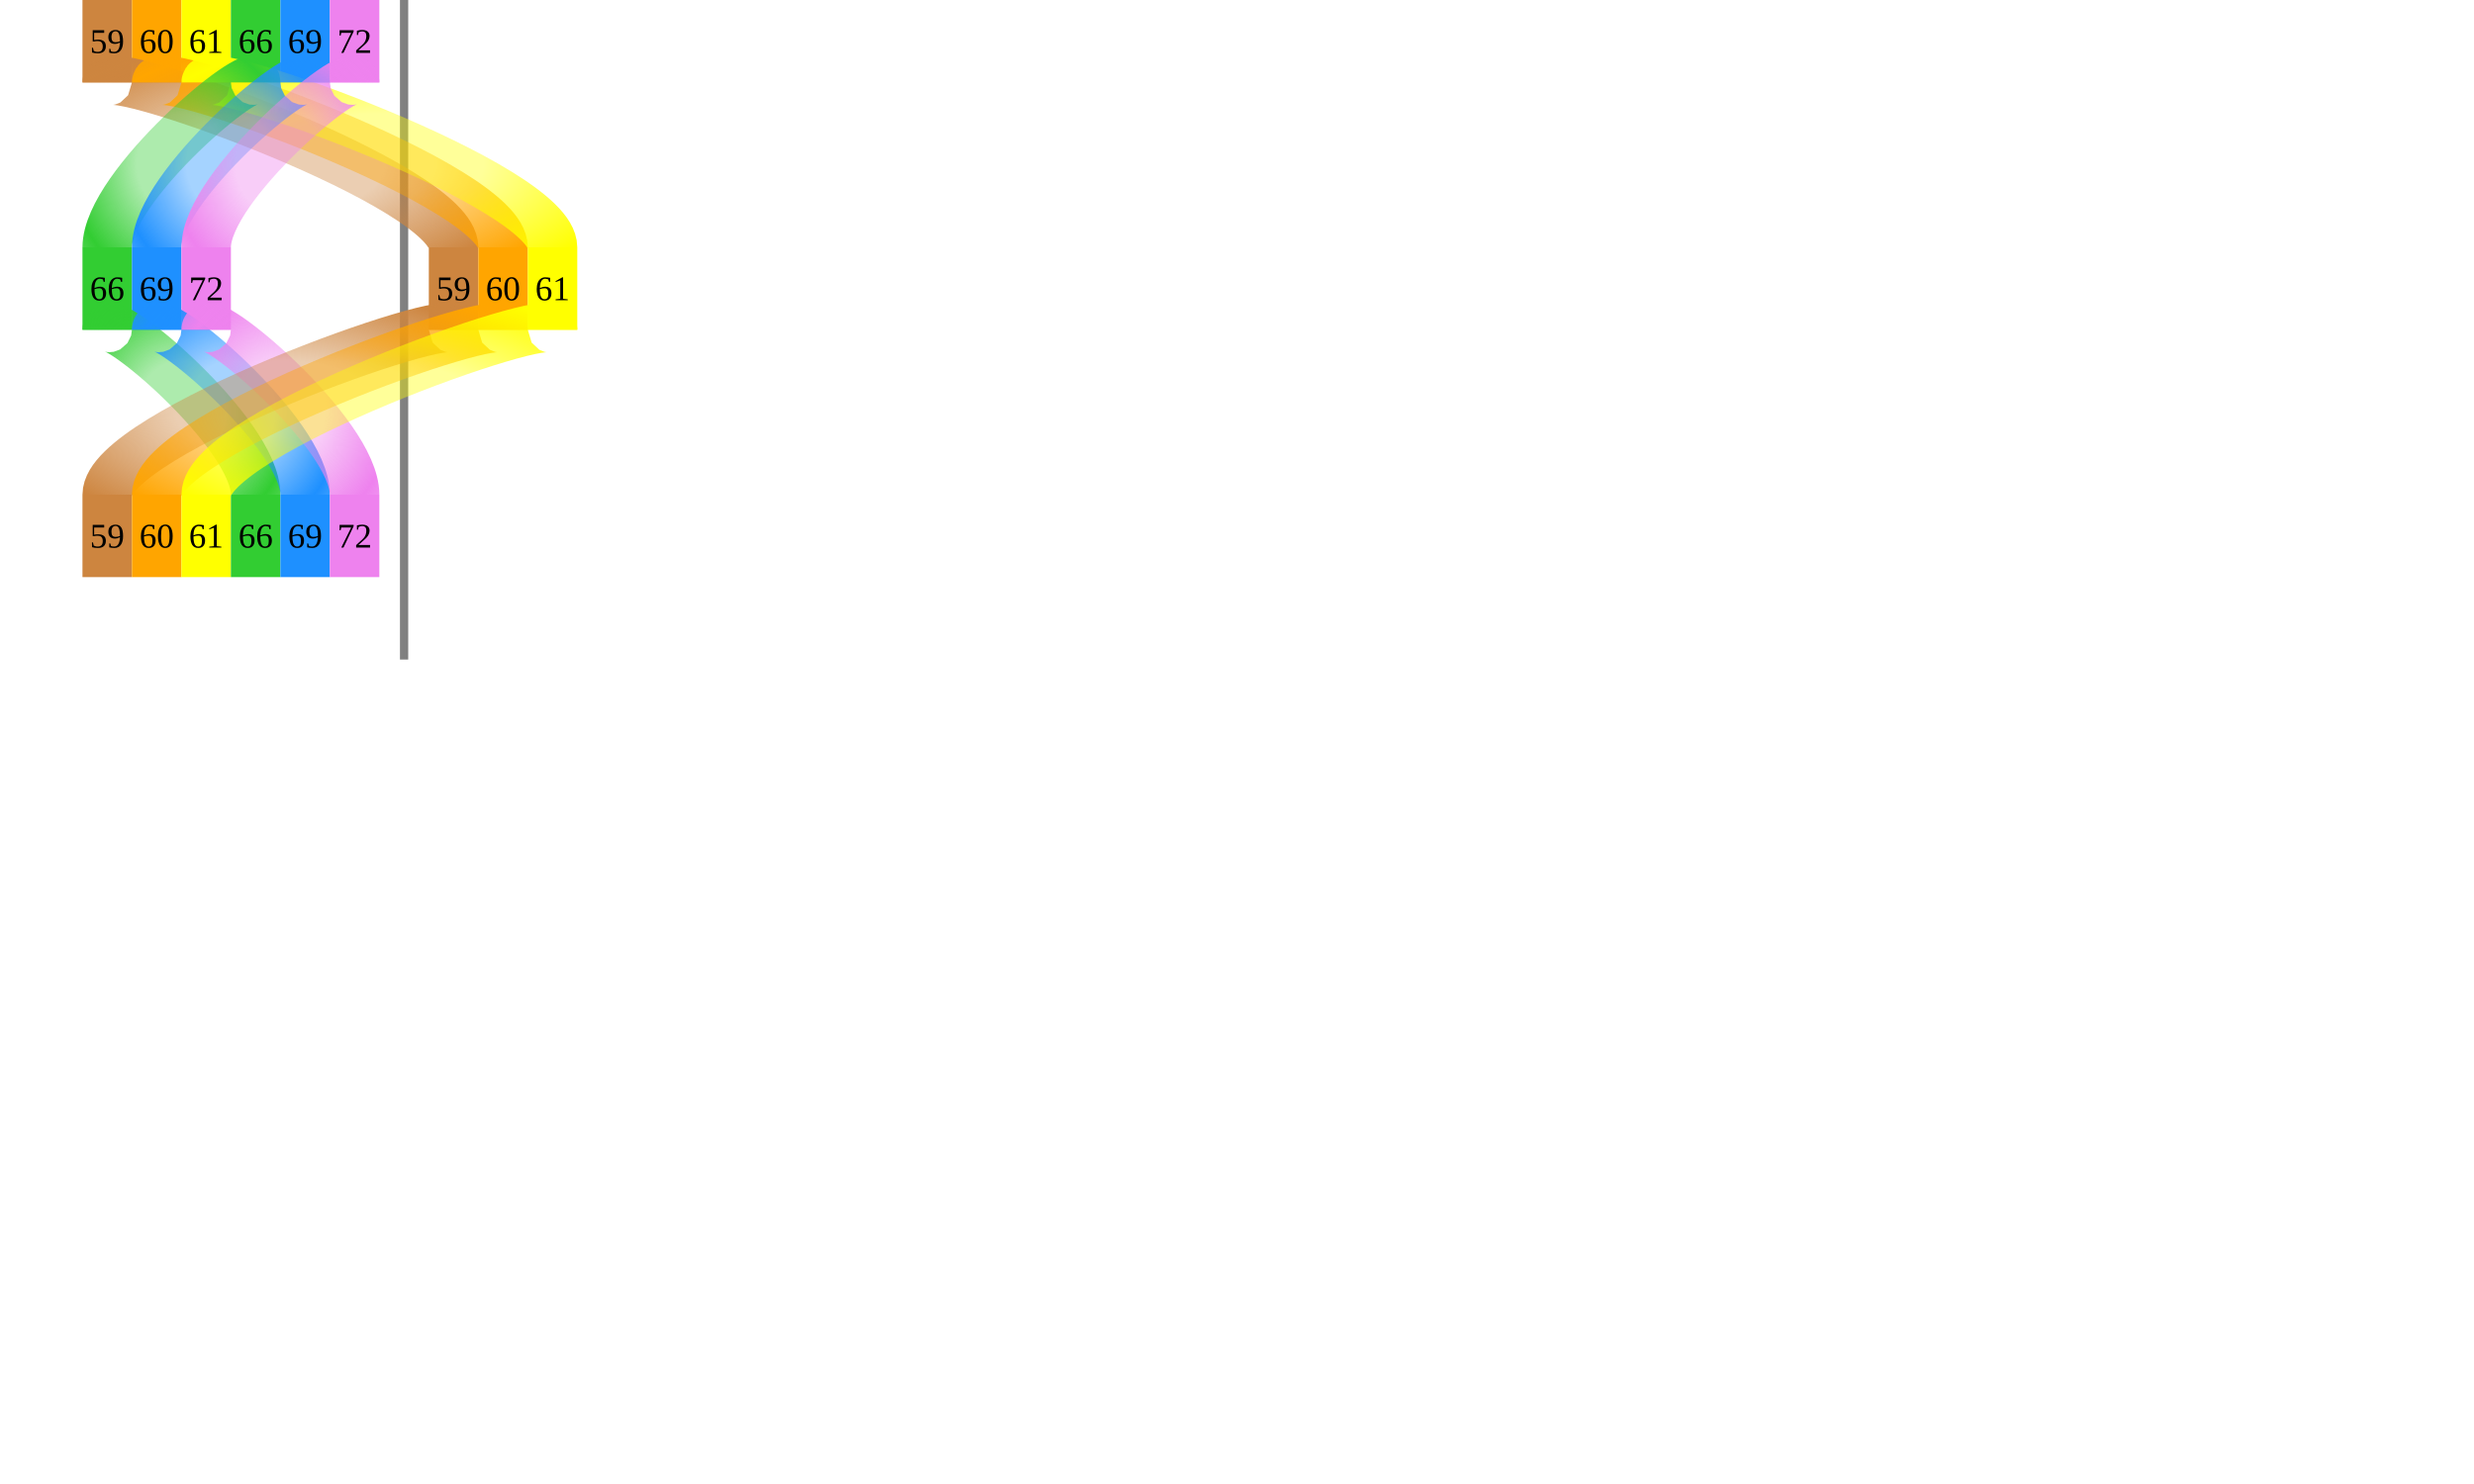
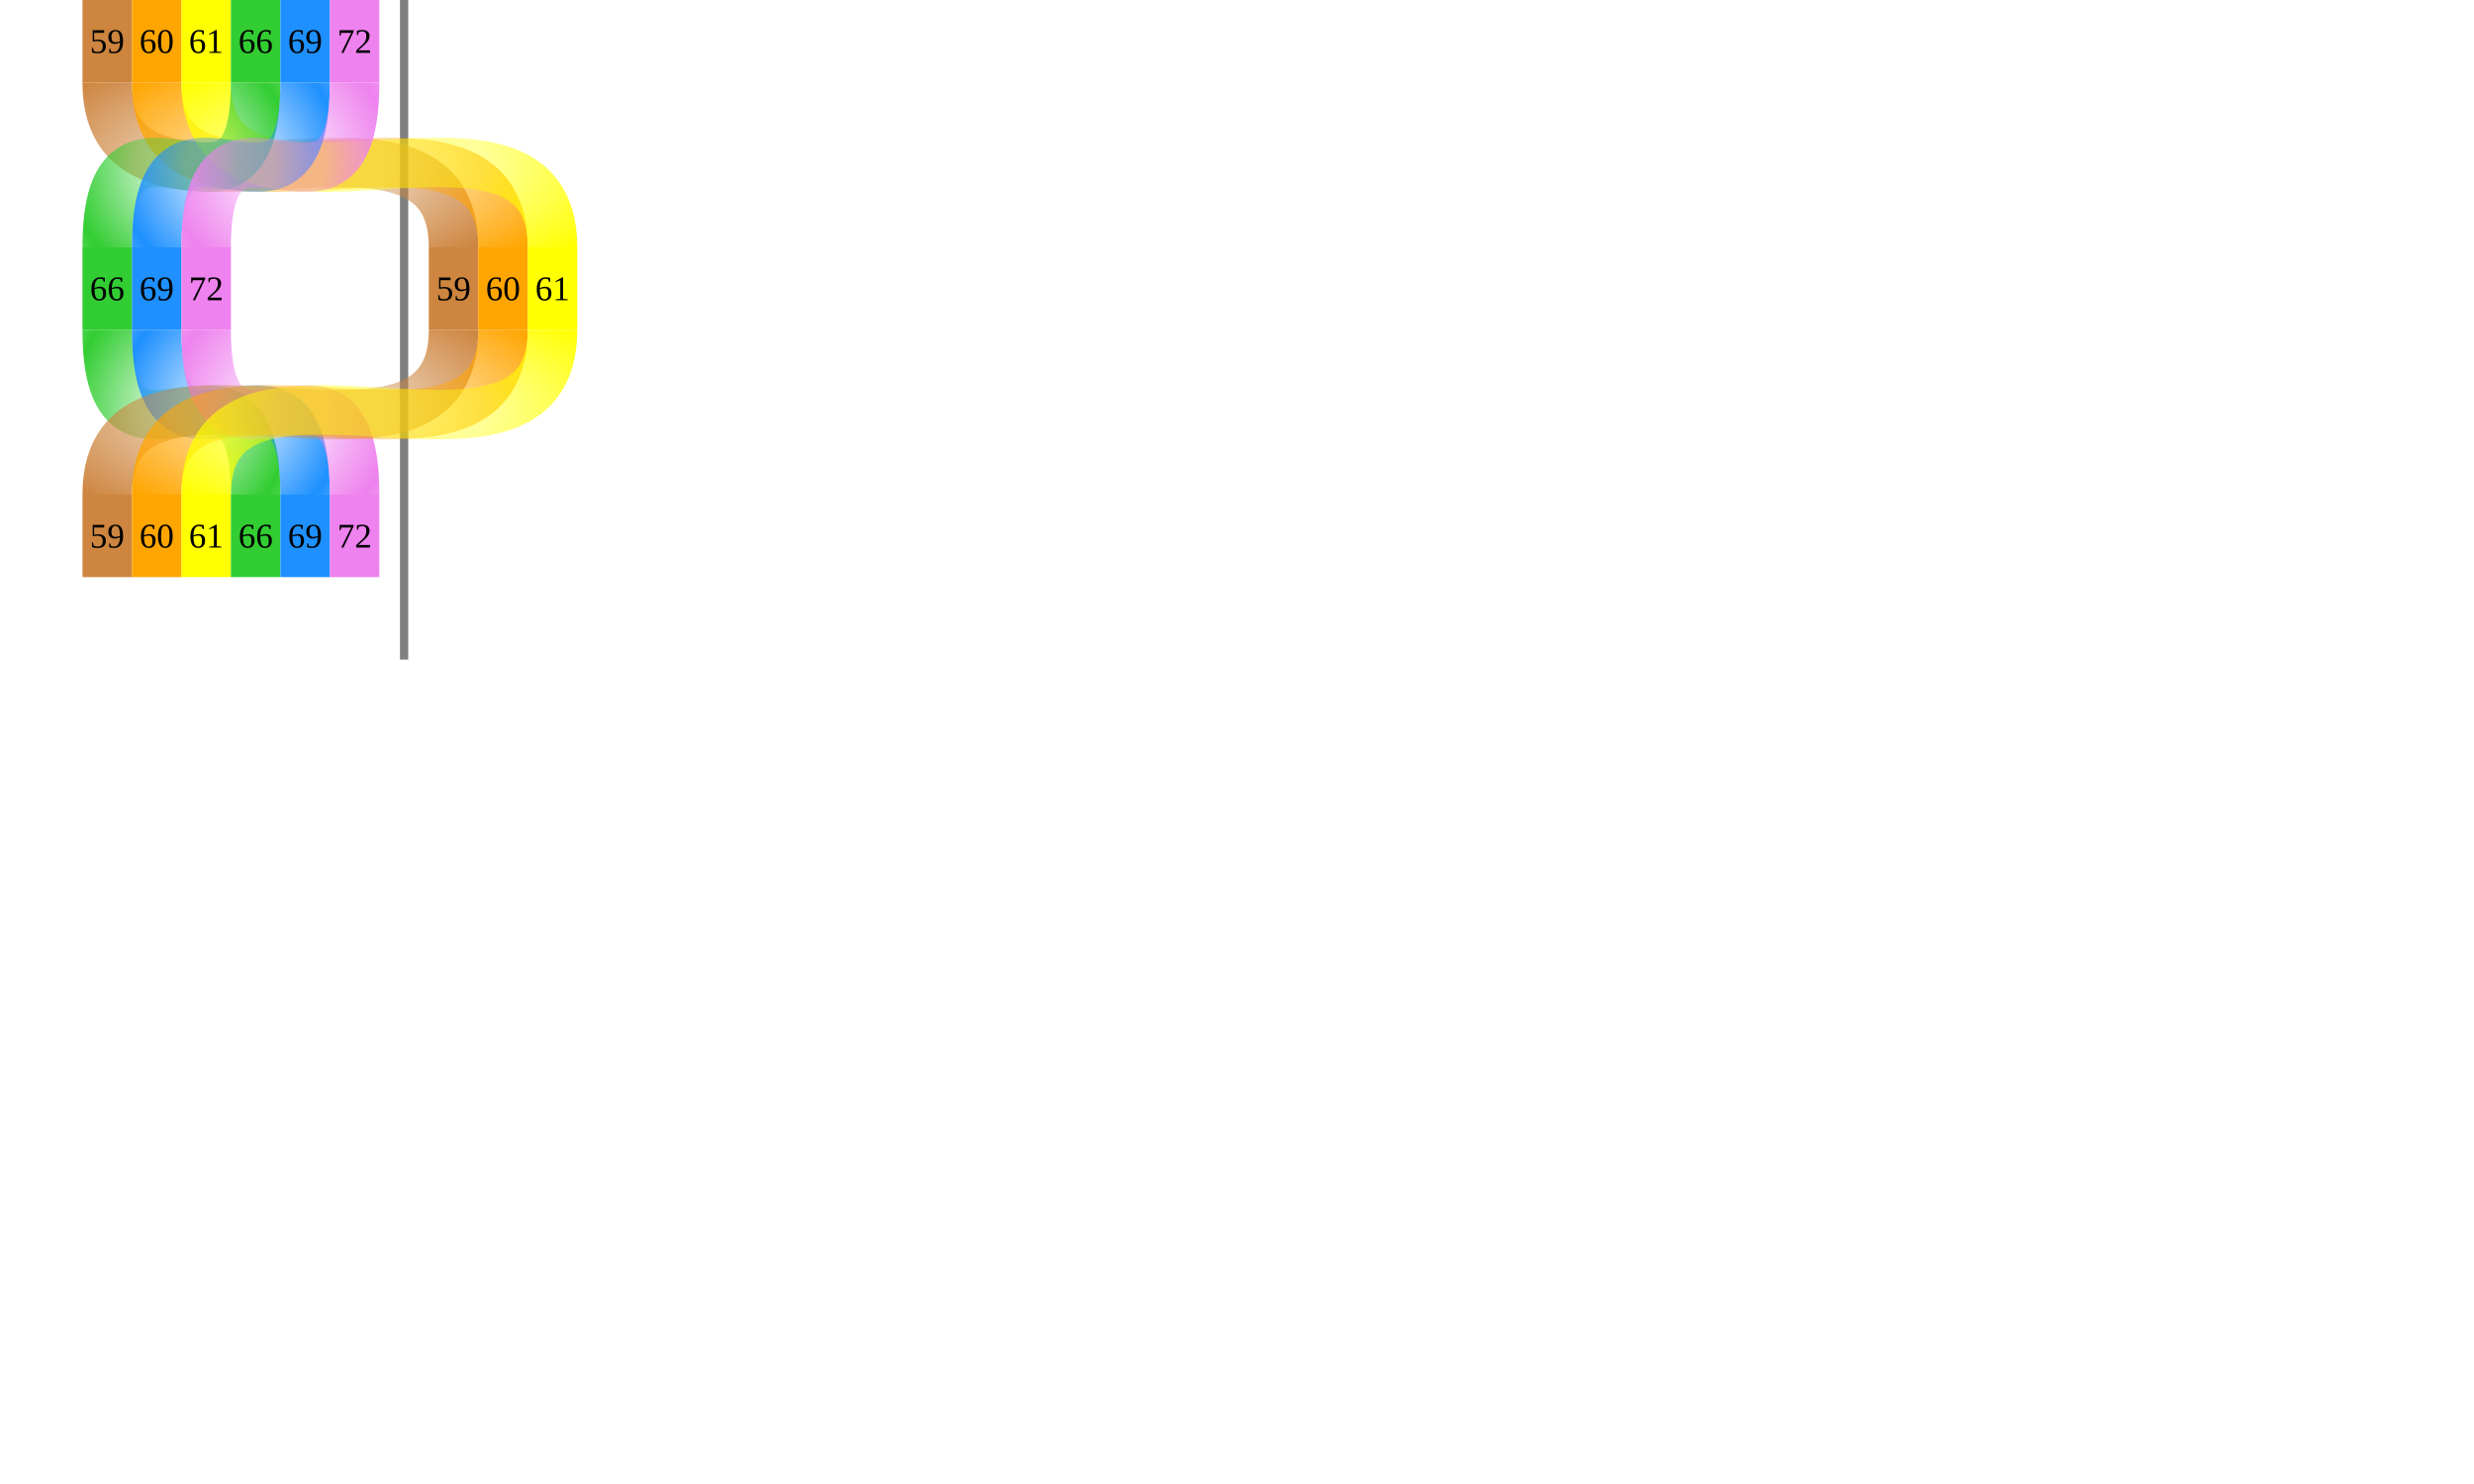
<svg xmlns="http://www.w3.org/2000/svg" viewBox="0 0 300 180">
  <g transform="translate(10)">
    <line transform="translate(0, -10.0)" x1="39.0" y1="0" x2="39.0" y2="90.0" stroke="gray" />
    <defs>
      <radialGradient id="dodgerblueGradient" cx="50%" cy="50%" r="150%">
        <stop offset="20%" stop-color="dodgerblue" stop-opacity=".4" />
        <stop offset="50%" stop-color="dodgerblue" stop-opacity="1" />
        <stop offset="80%" stop-color="dodgerblue" stop-opacity=".4" />
      </radialGradient>
      <radialGradient id="yellowGradient" cx="50%" cy="50%" r="150%">
        <stop offset="20%" stop-color="yellow" stop-opacity=".4" />
        <stop offset="50%" stop-color="yellow" stop-opacity="1" />
        <stop offset="80%" stop-color="yellow" stop-opacity=".4" />
      </radialGradient>
      <radialGradient id="violetGradient" cx="50%" cy="50%" r="150%">
        <stop offset="20%" stop-color="violet" stop-opacity=".4" />
        <stop offset="50%" stop-color="violet" stop-opacity="1" />
        <stop offset="80%" stop-color="violet" stop-opacity=".4" />
      </radialGradient>
      <radialGradient id="orangeGradient" cx="50%" cy="50%" r="150%">
        <stop offset="20%" stop-color="orange" stop-opacity=".4" />
        <stop offset="50%" stop-color="orange" stop-opacity="1" />
        <stop offset="80%" stop-color="orange" stop-opacity=".4" />
      </radialGradient>
      <radialGradient id="limegreenGradient" cx="50%" cy="50%" r="150%">
        <stop offset="20%" stop-color="limegreen" stop-opacity=".4" />
        <stop offset="50%" stop-color="limegreen" stop-opacity="1" />
        <stop offset="80%" stop-color="limegreen" stop-opacity=".4" />
      </radialGradient>
      <radialGradient id="peruGradient" cx="50%" cy="50%" r="150%">
        <stop offset="20%" stop-color="peru" stop-opacity=".4" />
        <stop offset="50%" stop-color="peru" stop-opacity="1" />
        <stop offset="80%" stop-color="peru" stop-opacity=".4" />
      </radialGradient>
    </defs>
    <g transform="translate(0, 0.0)">
      <rect x="0.0" y="0" width="6.0" height="10.0" fill="peru" />
      <text x="3.0" y="5.0" text-anchor="middle" dominant-baseline="central" font-size="4.2">59</text>
      <rect x="6.0" y="0" width="6.0" height="10.0" fill="orange" />
      <text x="9.0" y="5.0" text-anchor="middle" dominant-baseline="central" font-size="4.2">60</text>
      <rect x="12.0" y="0" width="6.0" height="10.0" fill="yellow" />
      <text x="15.0" y="5.0" text-anchor="middle" dominant-baseline="central" font-size="4.2">61</text>
      <rect x="18.0" y="0" width="6.0" height="10.0" fill="limegreen" />
      <text x="21.0" y="5.0" text-anchor="middle" dominant-baseline="central" font-size="4.2">66</text>
      <rect x="24.0" y="0" width="6.0" height="10.0" fill="dodgerblue" />
      <text x="27.0" y="5.0" text-anchor="middle" dominant-baseline="central" font-size="4.2">69</text>
      <rect x="30.0" y="0" width="6.0" height="10.0" fill="violet" />
      <text x="33.0" y="5.0" text-anchor="middle" dominant-baseline="central" font-size="4.2">72</text>
    </g>
    <g transform="translate(0, 30.0)">
      <rect x="0.0" y="0" width="6.0" height="10.0" fill="limegreen" />
      <text x="3.0" y="5.0" text-anchor="middle" dominant-baseline="central" font-size="4.2">66</text>
      <rect x="6.0" y="0" width="6.0" height="10.0" fill="dodgerblue" />
      <text x="9.0" y="5.0" text-anchor="middle" dominant-baseline="central" font-size="4.2">69</text>
      <rect x="12.0" y="0" width="6.0" height="10.0" fill="violet" />
      <text x="15.0" y="5.0" text-anchor="middle" dominant-baseline="central" font-size="4.2">72</text>
      <rect x="42.0" y="0" width="6.0" height="10.0" fill="peru" />
      <text x="45.0" y="5.0" text-anchor="middle" dominant-baseline="central" font-size="4.2">59</text>
      <rect x="48.0" y="0" width="6.0" height="10.0" fill="orange" />
      <text x="51.0" y="5.0" text-anchor="middle" dominant-baseline="central" font-size="4.2">60</text>
      <rect x="54.0" y="0" width="6.0" height="10.0" fill="yellow" />
      <text x="57.0" y="5.0" text-anchor="middle" dominant-baseline="central" font-size="4.2">61</text>
    </g>
    <g transform="translate(0, 60.0)">
      <rect x="0.0" y="0" width="6.0" height="10.0" fill="peru" />
      <text x="3.0" y="5.0" text-anchor="middle" dominant-baseline="central" font-size="4.2">59</text>
      <rect x="6.0" y="0" width="6.0" height="10.0" fill="orange" />
      <text x="9.0" y="5.0" text-anchor="middle" dominant-baseline="central" font-size="4.2">60</text>
      <rect x="12.0" y="0" width="6.0" height="10.0" fill="yellow" />
      <text x="15.0" y="5.0" text-anchor="middle" dominant-baseline="central" font-size="4.2">61</text>
      <rect x="18.0" y="0" width="6.0" height="10.0" fill="limegreen" />
      <text x="21.0" y="5.0" text-anchor="middle" dominant-baseline="central" font-size="4.2">66</text>
      <rect x="24.0" y="0" width="6.0" height="10.0" fill="dodgerblue" />
      <text x="27.0" y="5.0" text-anchor="middle" dominant-baseline="central" font-size="4.2">69</text>
      <rect x="30.0" y="0" width="6.0" height="10.0" fill="violet" />
      <text x="33.0" y="5.0" text-anchor="middle" dominant-baseline="central" font-size="4.2">72</text>
    </g>
    <g transform="translate(0, 30.0)">
-       <path d="M 3.0,-20.0 C 3.0,-22.5 45.0, -7.5 45.0,0" stroke="url(#peruGradient)" fill="none" stroke-width="6.0" />
-       <path d="M 9.0,-20.0 C 9.0,-22.5 51.0, -7.5 51.0,0" stroke="url(#orangeGradient)" fill="none" stroke-width="6.0" />
-       <path d="M 15.0,-20.0 C 15.0,-22.5 57.0, -7.5 57.0,0" stroke="url(#yellowGradient)" fill="none" stroke-width="6.0" />
-       <path d="M 21.0,-20.0 C 21.0,-22.5 3.0, -7.5 3.0,0" stroke="url(#limegreenGradient)" fill="none" stroke-width="6.0" />
-       <path d="M 27.0,-20.0 C 27.0,-22.5 9.0, -7.5 9.0,0" stroke="url(#dodgerblueGradient)" fill="none" stroke-width="6.0" />
-       <path d="M 33.0,-20.0 C 33.0,-22.5 15.0, -7.5 15.0,0" stroke="url(#violetGradient)" fill="none" stroke-width="6.0" />
+       <path d="M 3.0,-20.0 C 3.0,2.5 45.0, -22.5 45.0,0" stroke="url(#peruGradient)" fill="none" stroke-width="6.0" />
+       <path d="M 9.0,-20.0 C 9.0,2.5 51.0, -22.5 51.0,0" stroke="url(#orangeGradient)" fill="none" stroke-width="6.0" />
+       <path d="M 15.0,-20.0 C 15.0,2.5 57.0, -22.5 57.0,0" stroke="url(#yellowGradient)" fill="none" stroke-width="6.0" />
+       <path d="M 21.0,-20.0 C 21.0,2.5 3.0, -22.5 3.0,0" stroke="url(#limegreenGradient)" fill="none" stroke-width="6.0" />
+       <path d="M 27.0,-20.0 C 27.0,2.5 9.0, -22.5 9.0,0" stroke="url(#dodgerblueGradient)" fill="none" stroke-width="6.0" />
+       <path d="M 33.0,-20.0 C 33.0,2.5 15.0, -22.5 15.0,0" stroke="url(#violetGradient)" fill="none" stroke-width="6.0" />
    </g>
    <g transform="translate(0, 60.0)">
-       <path d="M 3.0,-20.0 C 3.0,-22.5 21.0, -7.5 21.0,0" stroke="url(#limegreenGradient)" fill="none" stroke-width="6.0" />
-       <path d="M 9.0,-20.0 C 9.0,-22.5 27.0, -7.5 27.0,0" stroke="url(#dodgerblueGradient)" fill="none" stroke-width="6.0" />
-       <path d="M 15.0,-20.0 C 15.0,-22.5 33.0, -7.5 33.0,0" stroke="url(#violetGradient)" fill="none" stroke-width="6.0" />
-       <path d="M 45.0,-20.0 C 45.0,-22.5 3.0, -7.5 3.0,0" stroke="url(#peruGradient)" fill="none" stroke-width="6.0" />
-       <path d="M 51.0,-20.0 C 51.0,-22.5 9.0, -7.5 9.0,0" stroke="url(#orangeGradient)" fill="none" stroke-width="6.0" />
-       <path d="M 57.0,-20.0 C 57.0,-22.5 15.0, -7.5 15.0,0" stroke="url(#yellowGradient)" fill="none" stroke-width="6.0" />
+       <path d="M 3.0,-20.0 C 3.0,2.5 21.0, -22.5 21.0,0" stroke="url(#limegreenGradient)" fill="none" stroke-width="6.0" />
+       <path d="M 9.0,-20.0 C 9.0,2.5 27.0, -22.5 27.0,0" stroke="url(#dodgerblueGradient)" fill="none" stroke-width="6.0" />
+       <path d="M 15.0,-20.0 C 15.0,2.5 33.0, -22.5 33.0,0" stroke="url(#violetGradient)" fill="none" stroke-width="6.0" />
+       <path d="M 45.0,-20.0 C 45.0,2.5 3.0, -22.5 3.0,0" stroke="url(#peruGradient)" fill="none" stroke-width="6.0" />
+       <path d="M 51.0,-20.0 C 51.0,2.5 9.0, -22.5 9.0,0" stroke="url(#orangeGradient)" fill="none" stroke-width="6.0" />
+       <path d="M 57.0,-20.0 C 57.0,2.5 15.0, -22.5 15.0,0" stroke="url(#yellowGradient)" fill="none" stroke-width="6.0" />
    </g>
  </g>
</svg>
